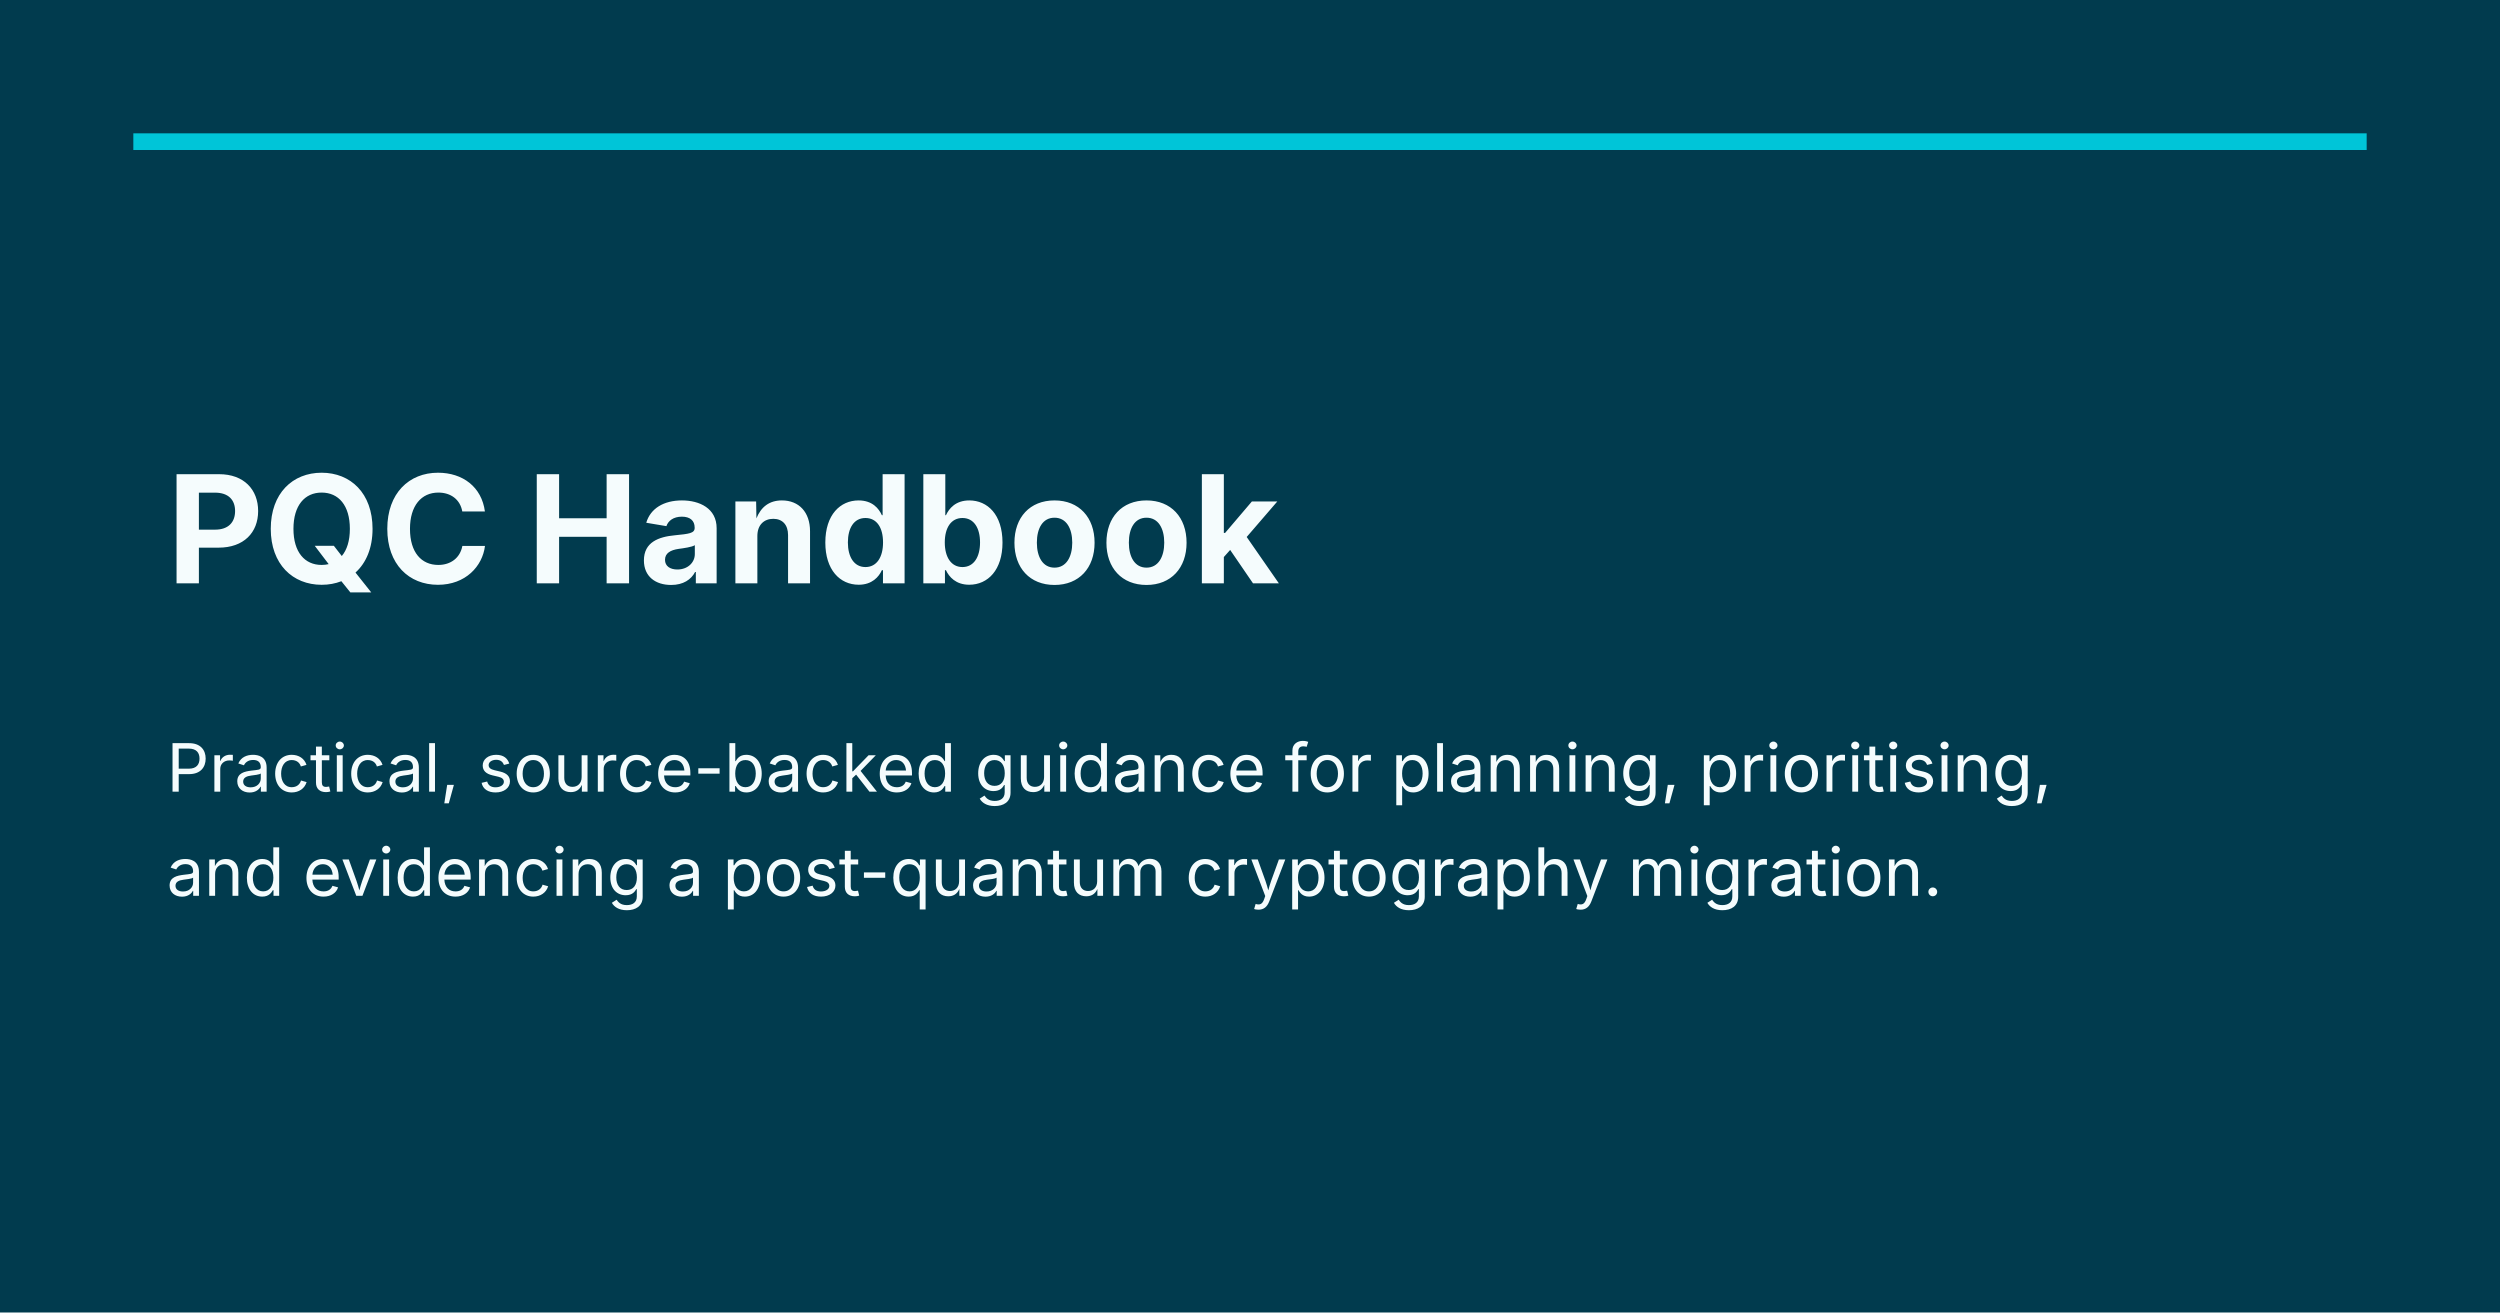
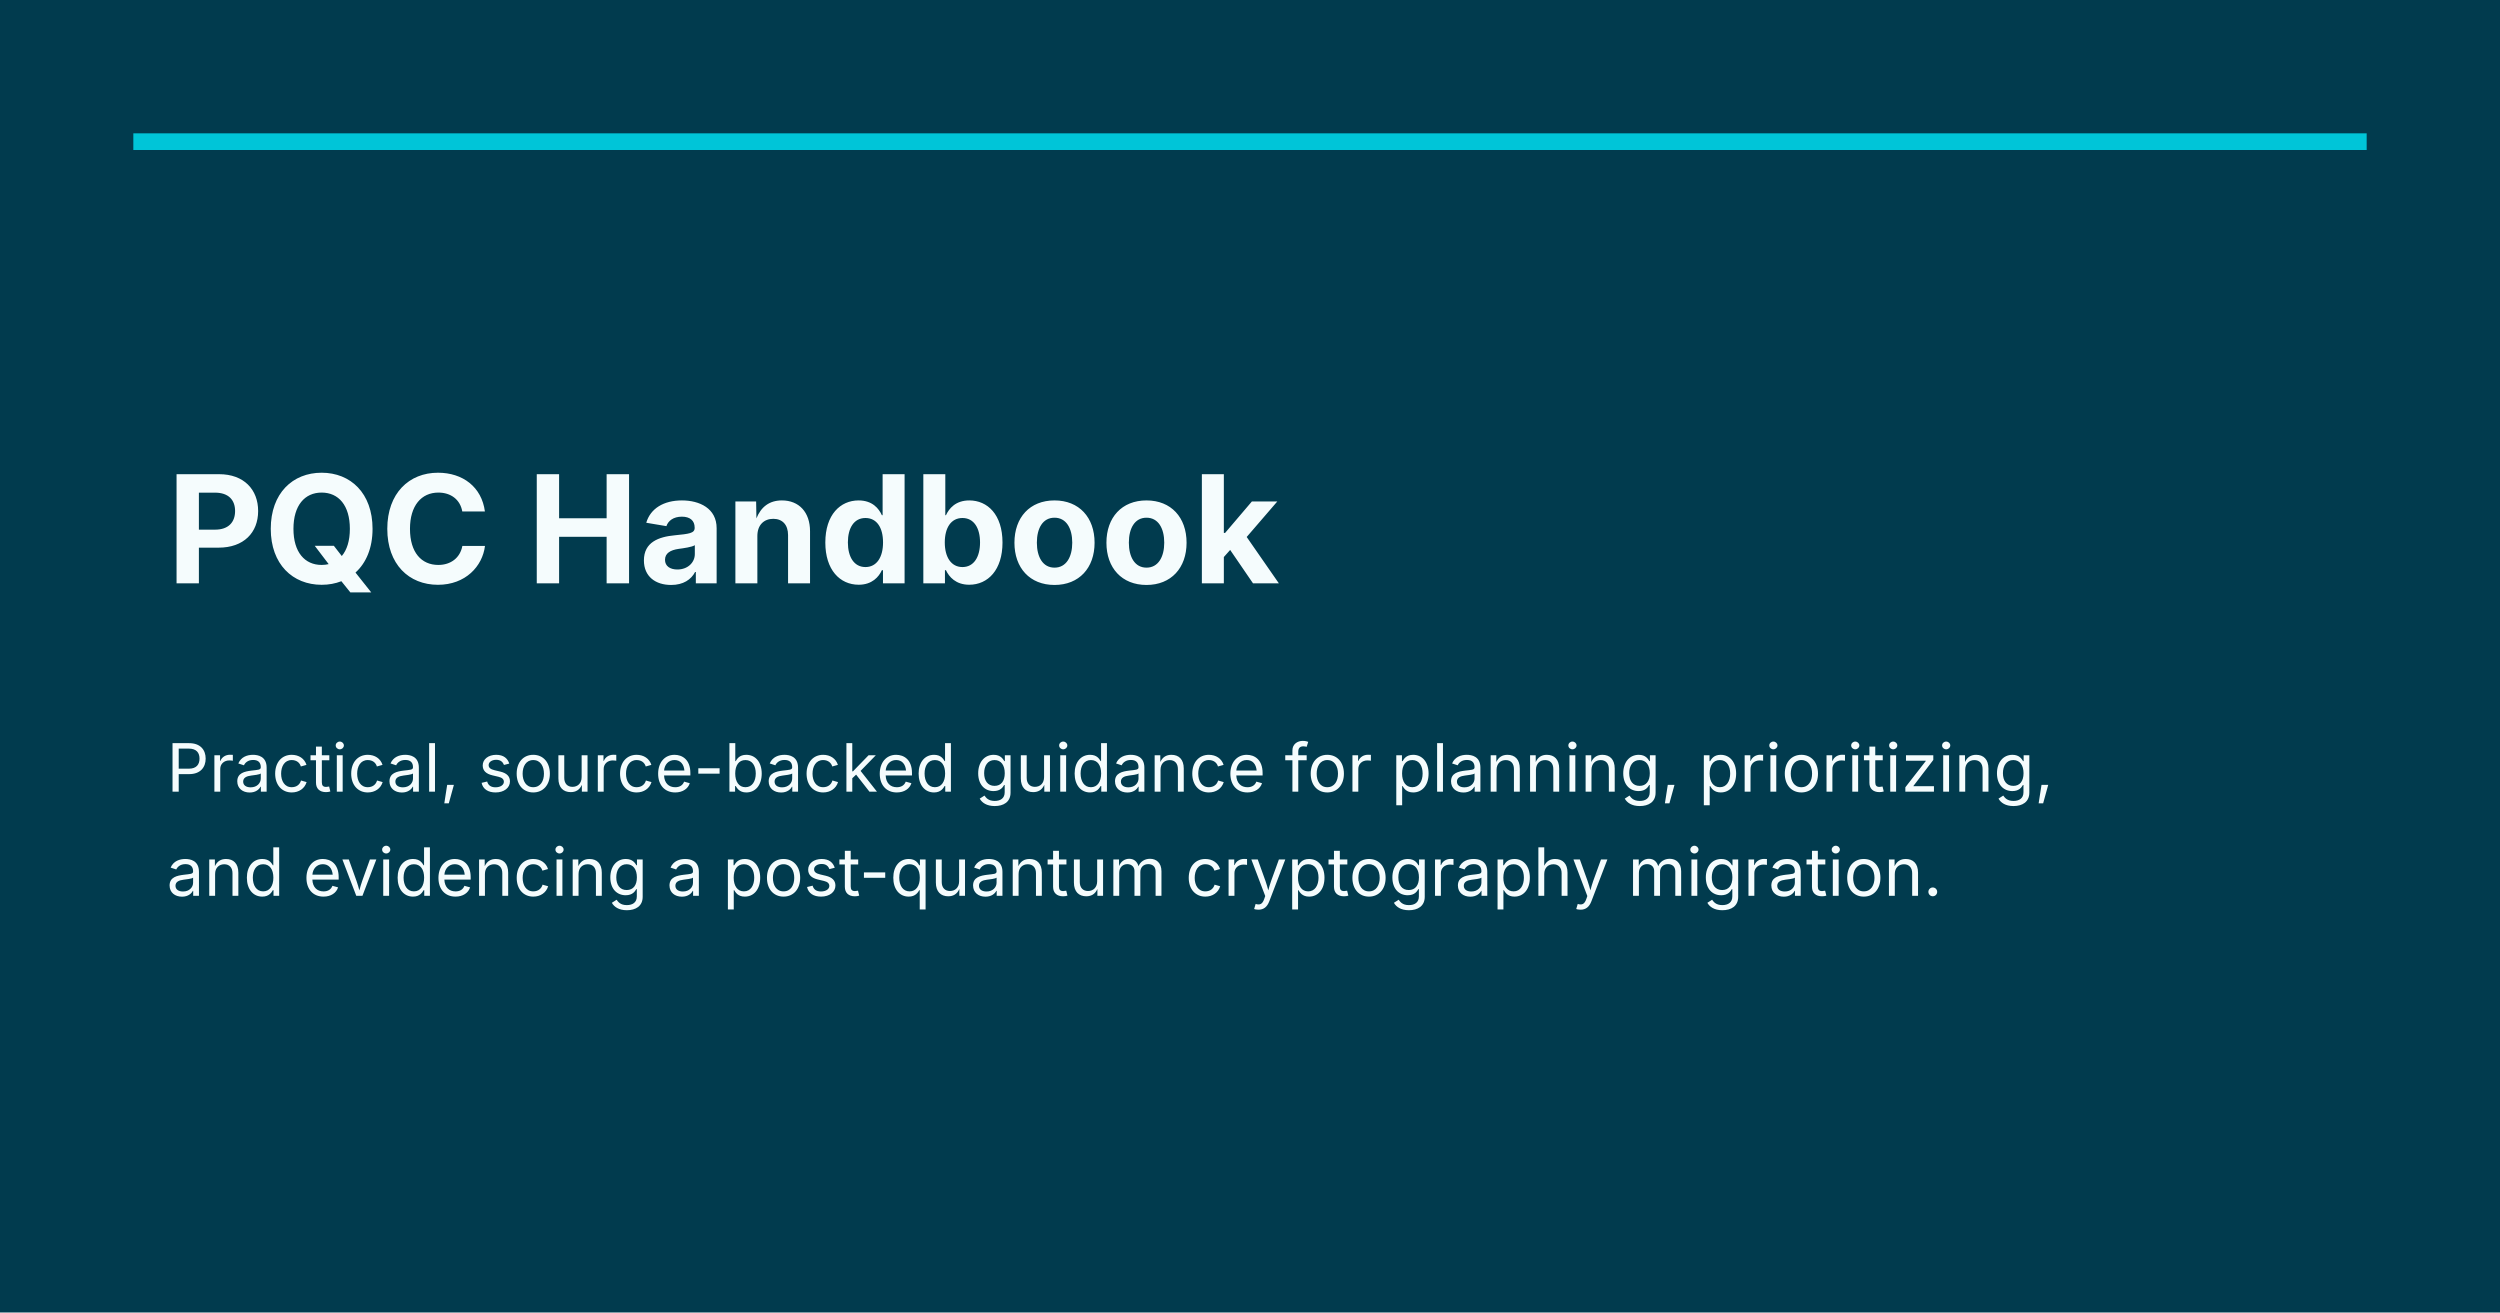
<svg xmlns="http://www.w3.org/2000/svg" width="1200" height="630" viewBox="0 0 1200 630">
  <rect width="1200" height="630" fill="#013B4E" />
  <rect x="64" y="64" width="1072" height="8" fill="#00C5D8" />
  <text x="80" y="280" fill="#F5FCFD" font-family="Inter, Arial, sans-serif" font-size="72" font-weight="700">PQC Handbook</text>
-   <text x="80" y="380" fill="#F5FCFD" font-family="Inter, Arial, sans-serif" font-size="32">Practical, source-backed guidance for planning, prioritising,</text>
+   <text x="80" y="380" fill="#F5FCFD" font-family="Inter, Arial, sans-serif" font-size="32">Practical, source-backed guidance for planning, prioritizing,</text>
  <text x="80" y="430" fill="#F5FCFD" font-family="Inter, Arial, sans-serif" font-size="32">and evidencing a post-quantum cryptography migration.</text>
</svg>
